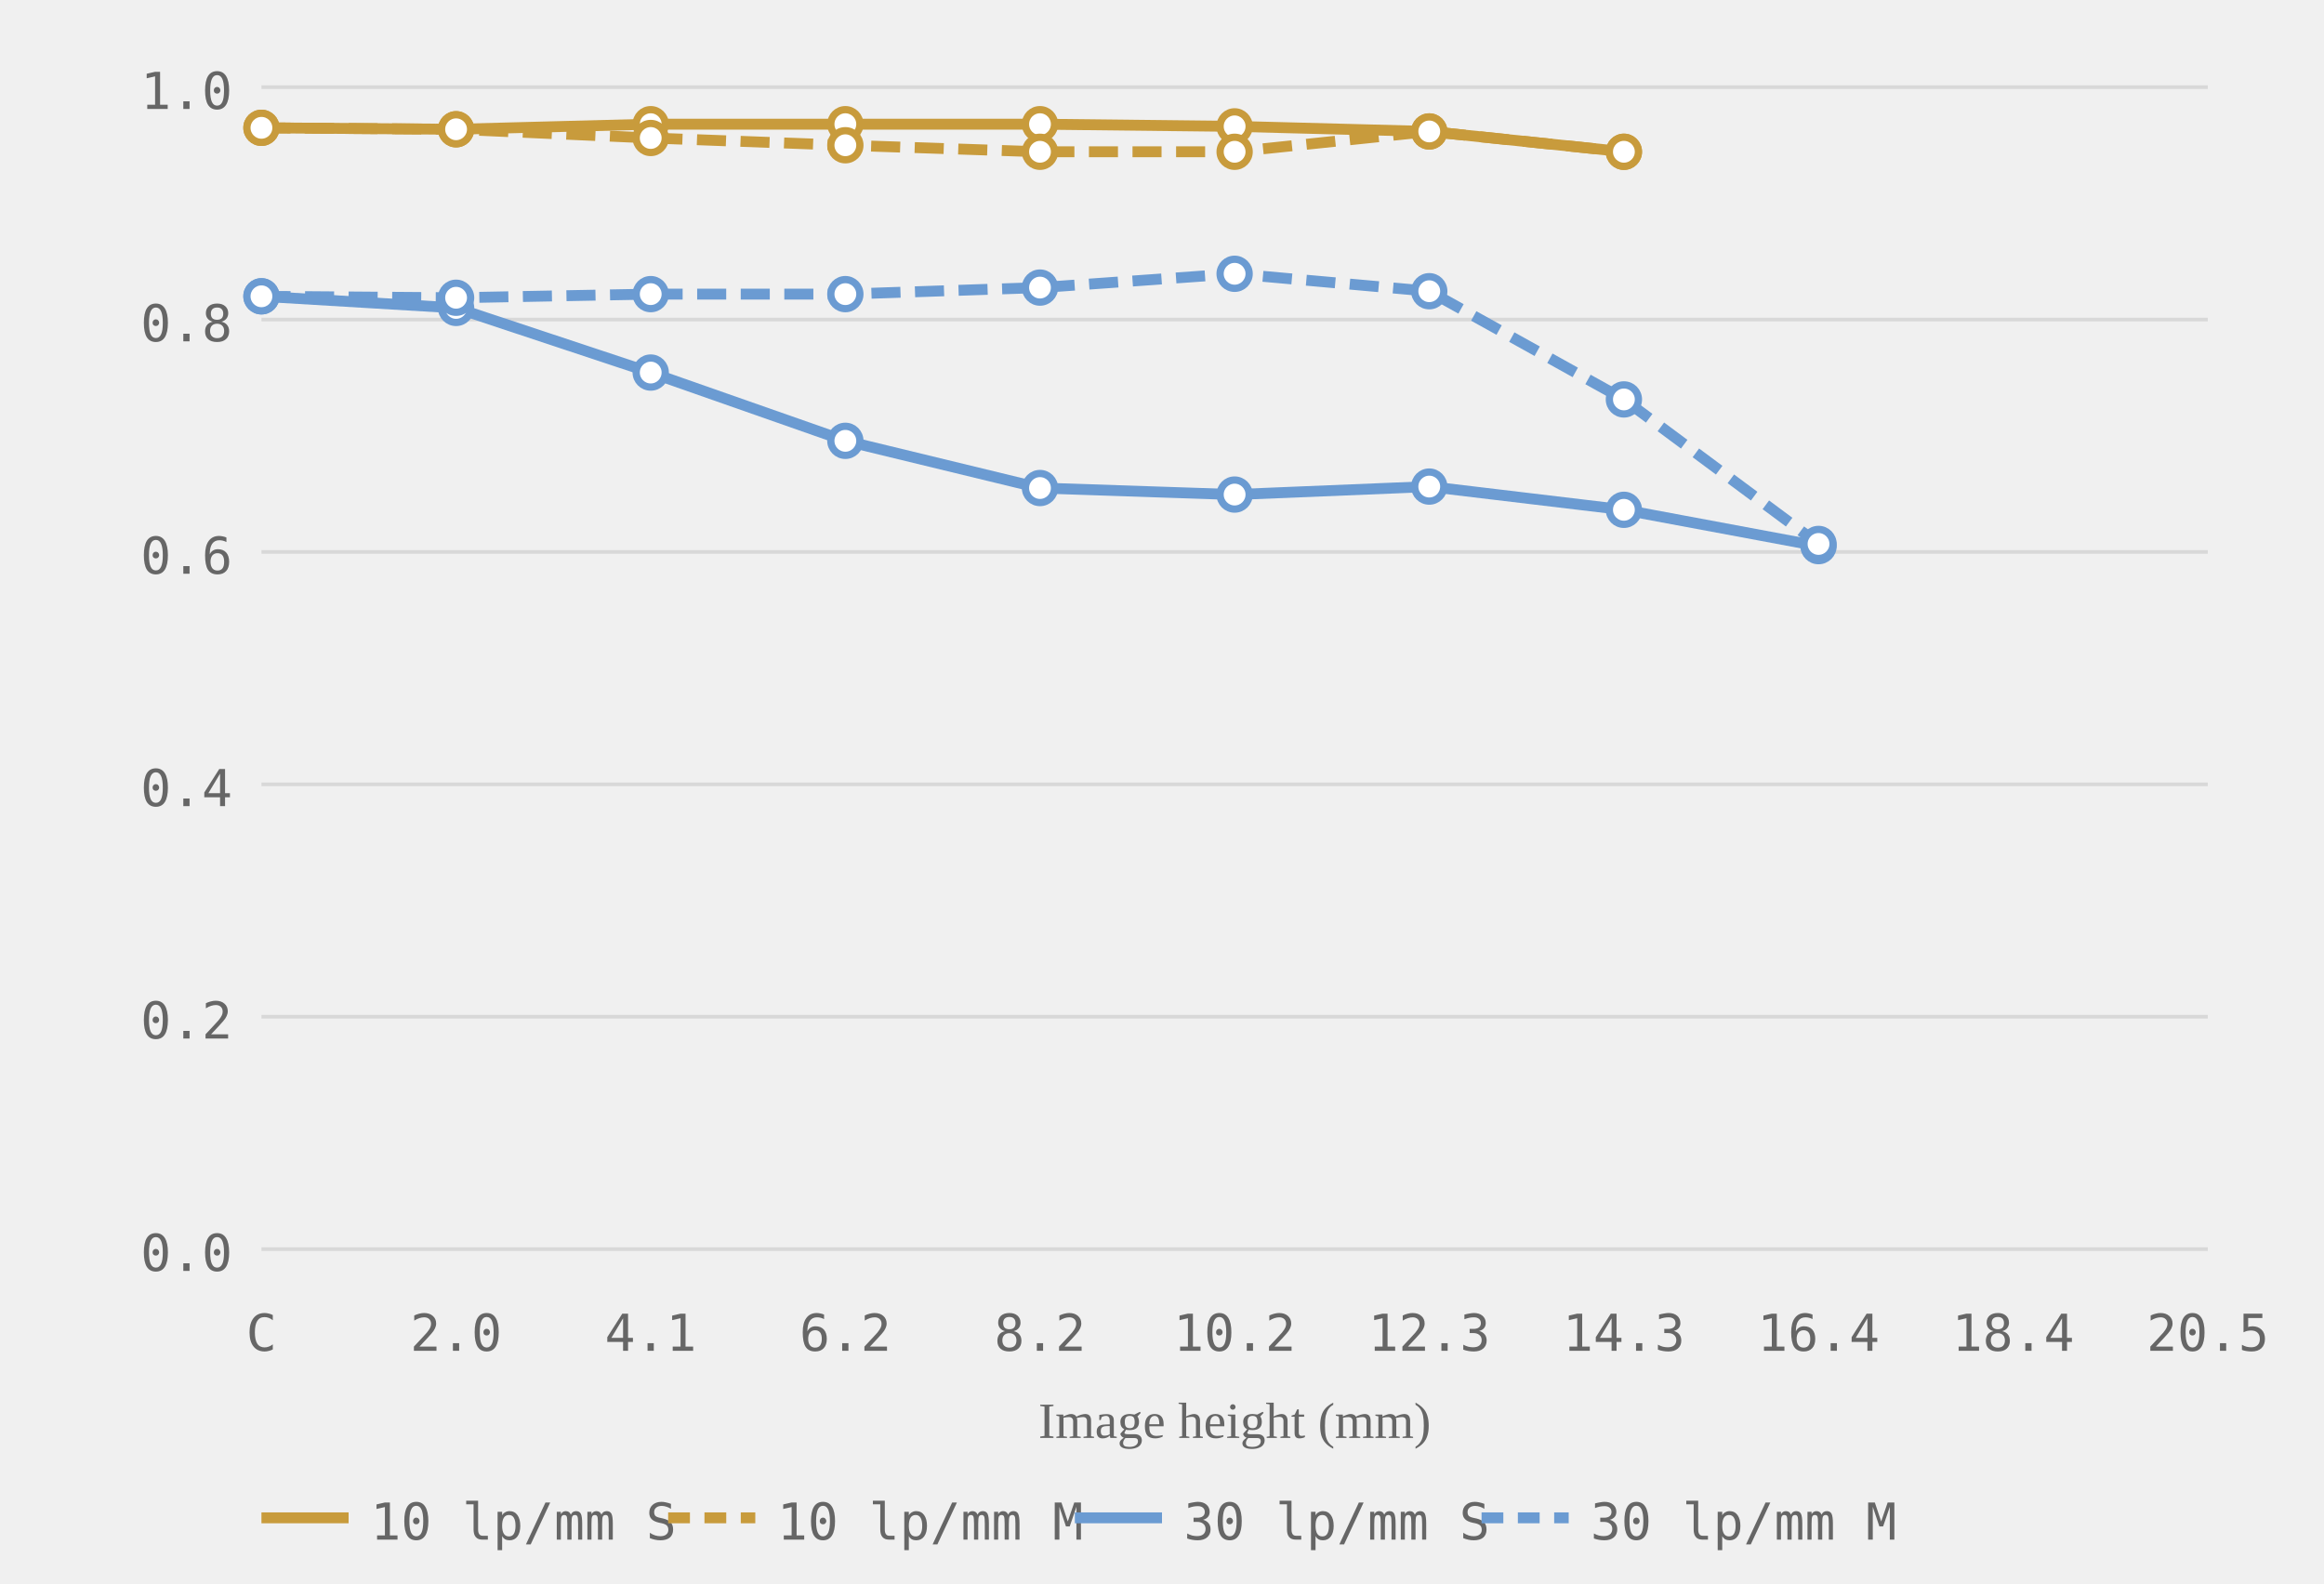
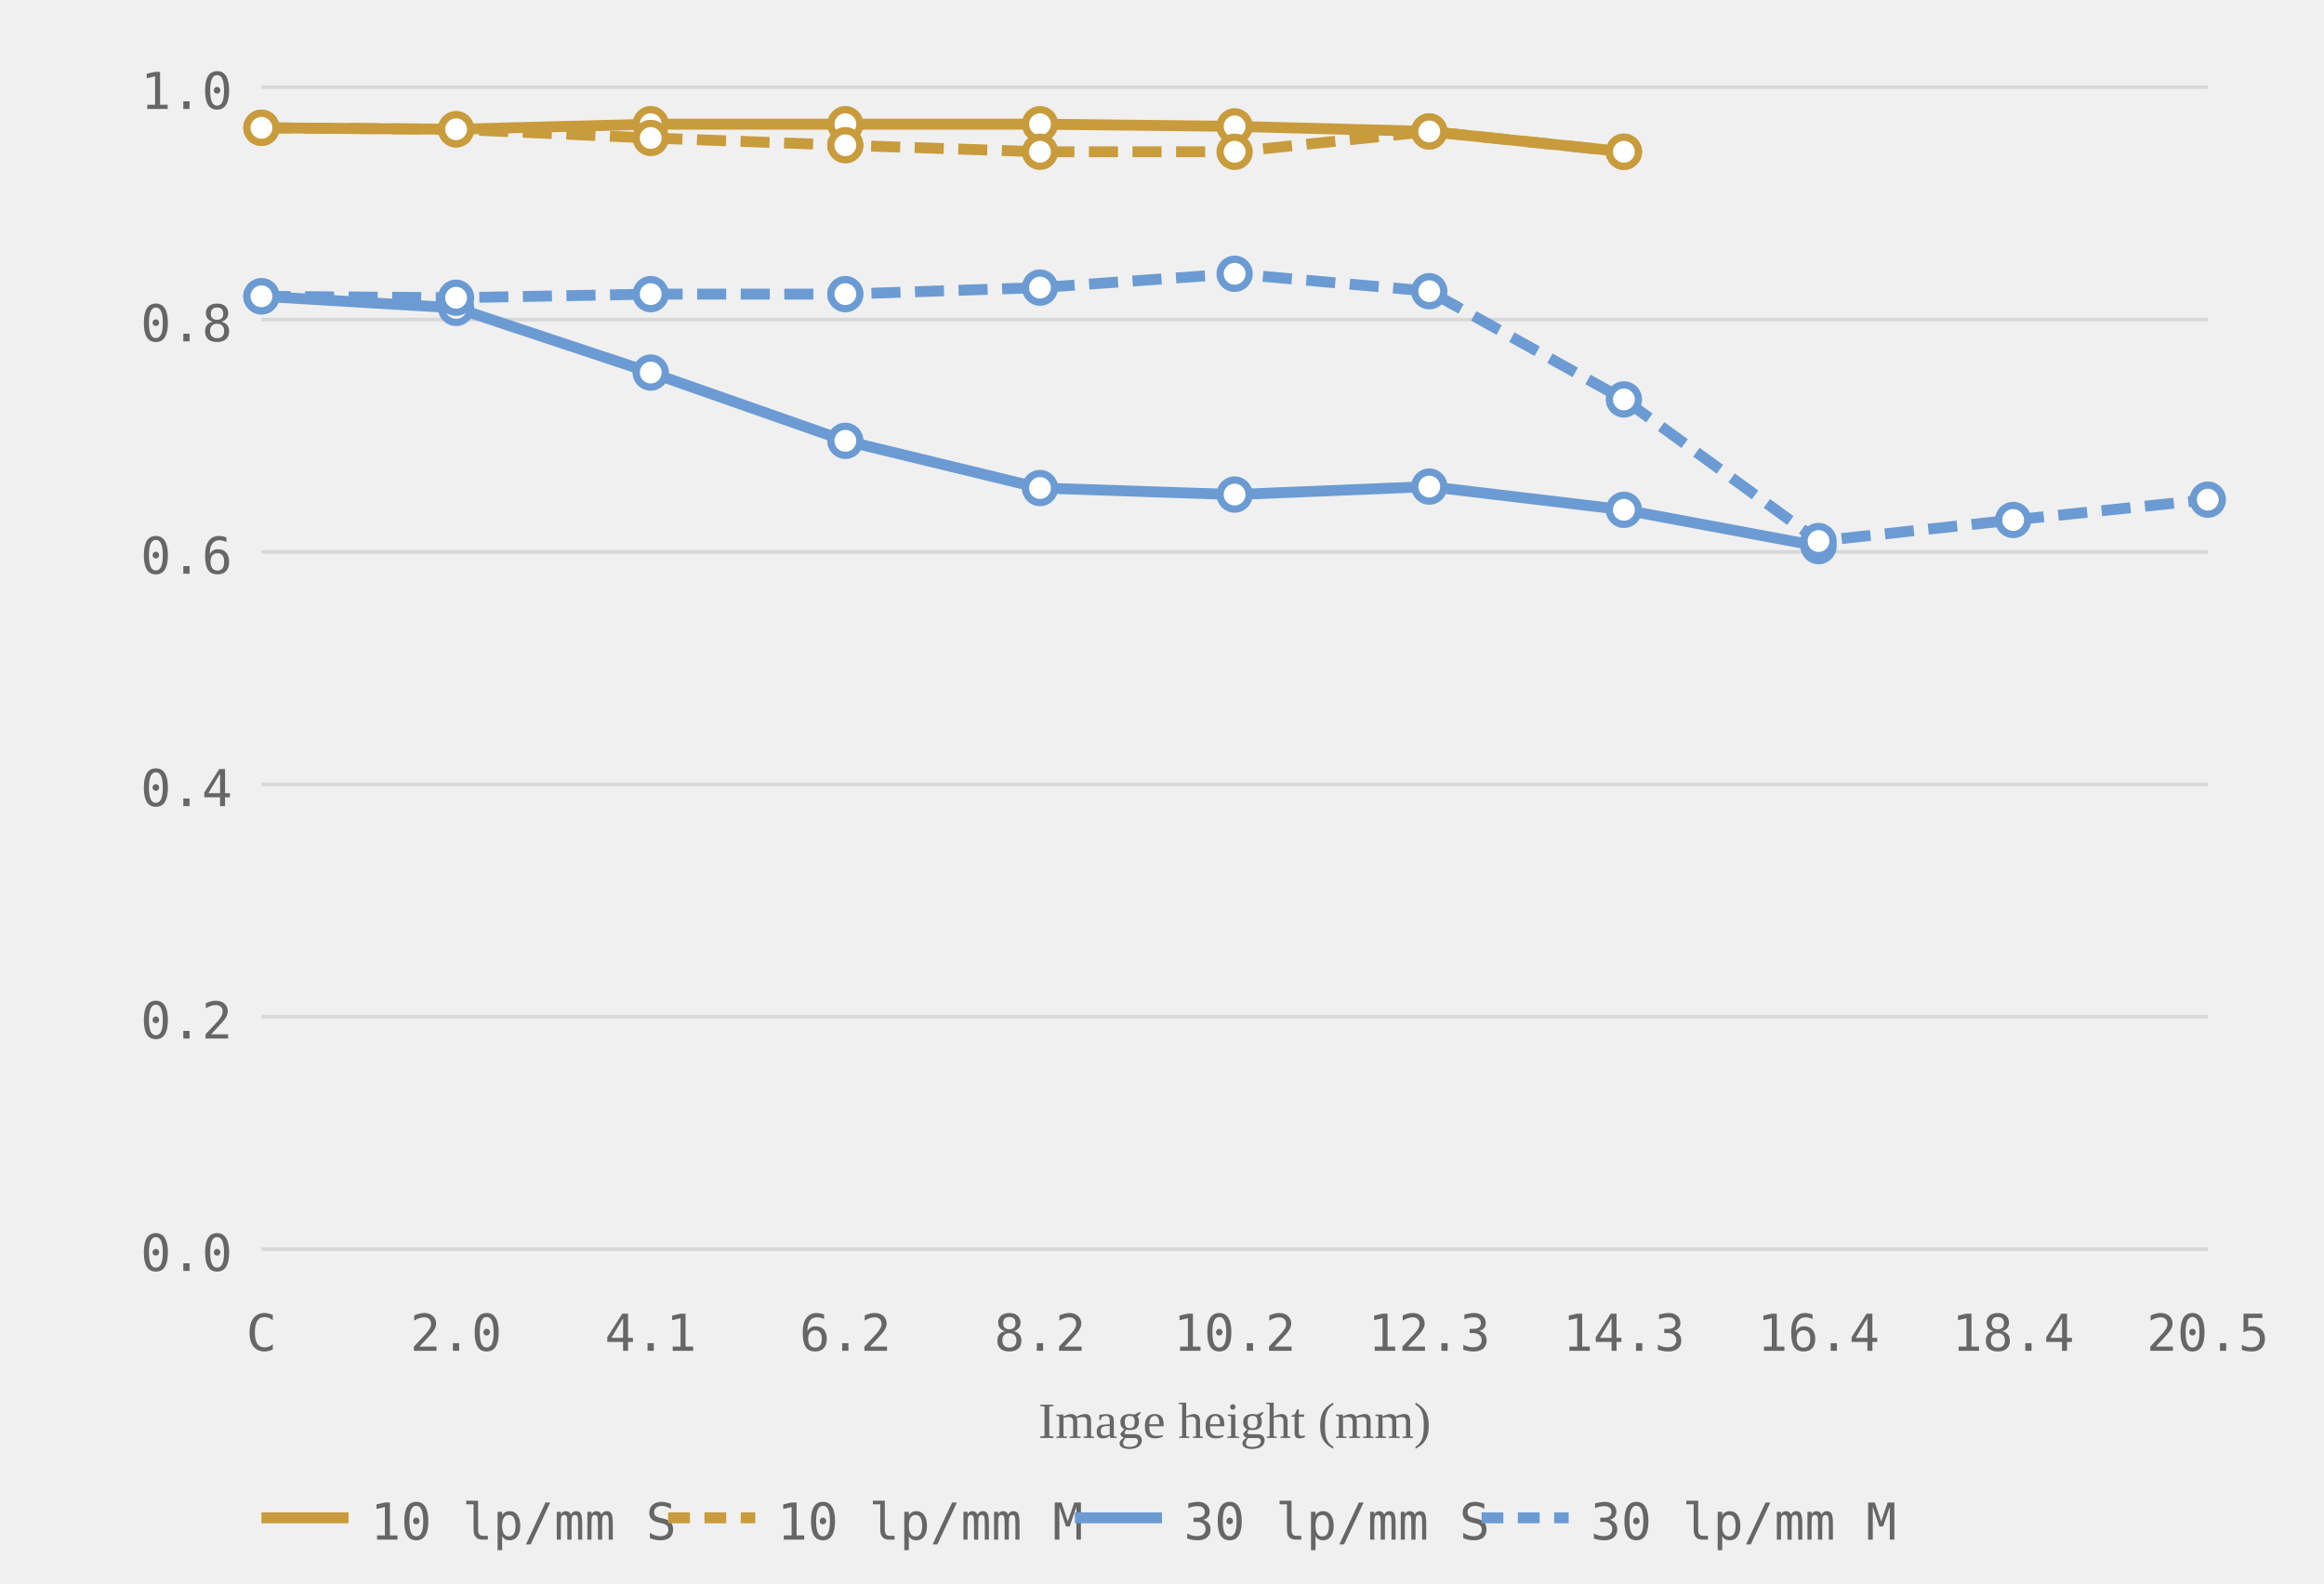
<svg xmlns="http://www.w3.org/2000/svg" viewBox="0 0 320 218" role="img" aria-label="MTF chart, generated from readings">
  <style>.grid-line { stroke: #d8d8d8; stroke-width: 0.5; }.axis-label { font-size: 7px; fill: #666666; font-family: ui-monospace, monospace; }.axis-y { text-anchor: end; }.axis-x { text-anchor: middle; }.axis-title { font-size: 7px; fill: #666666; text-anchor: middle; }.curve { fill: none; stroke-width: 1.5; }.curve-m { stroke-dasharray: 4 2; }.dot { fill: white; stroke-width: 1; }.legend-text { font-size: 7px; fill: #666666; font-family: ui-monospace, monospace; }</style>
  <line class="grid-line" x1="36" y1="172.0" x2="304" y2="172.0" />
  <line class="grid-line" x1="36" y1="140.0" x2="304" y2="140.0" />
  <line class="grid-line" x1="36" y1="108.0" x2="304" y2="108.0" />
  <line class="grid-line" x1="36" y1="76.0" x2="304" y2="76.0" />
  <line class="grid-line" x1="36" y1="44.0" x2="304" y2="44.0" />
  <line class="grid-line" x1="36" y1="12.0" x2="304" y2="12.0" />
  <text class="axis-label axis-y" x="32" y="175.0">0.0</text>
  <text class="axis-label axis-y" x="32" y="143.0">0.2</text>
  <text class="axis-label axis-y" x="32" y="111.0">0.4</text>
  <text class="axis-label axis-y" x="32" y="79.0">0.6</text>
  <text class="axis-label axis-y" x="32" y="47.0">0.8</text>
  <text class="axis-label axis-y" x="32" y="15.0">1.0</text>
  <text class="axis-label axis-x" x="36.0" y="186">C</text>
  <text class="axis-label axis-x" x="62.8" y="186">2.0</text>
  <text class="axis-label axis-x" x="89.6" y="186">4.1</text>
  <text class="axis-label axis-x" x="116.4" y="186">6.2</text>
  <text class="axis-label axis-x" x="143.2" y="186">8.2</text>
  <text class="axis-label axis-x" x="170.0" y="186">10.2</text>
  <text class="axis-label axis-x" x="196.8" y="186">12.3</text>
  <text class="axis-label axis-x" x="223.6" y="186">14.3</text>
  <text class="axis-label axis-x" x="250.4" y="186">16.4</text>
  <text class="axis-label axis-x" x="277.2" y="186">18.4</text>
  <text class="axis-label axis-x" x="304.0" y="186">20.5</text>
  <text class="axis-title" x="170.0" y="198">Image height (mm)</text>
  <polyline class="curve curve-10" style="stroke:#c89b3c" points="36.0,17.6 62.8,17.8 89.6,17.1 116.4,17.1 143.2,17.1 170.0,17.4 196.8,18.1 223.6,20.9" />
  <polyline class="curve curve-10 curve-m" style="stroke:#c89b3c" points="36.0,17.6 62.8,17.8 89.6,19.0 116.4,20.0 143.2,20.9 170.0,20.9 196.8,18.1 223.6,20.9" stroke-dasharray="4 2" />
  <polyline class="curve curve-30" style="stroke:#6b9bd2" points="36.0,40.8 62.8,42.4 89.6,51.3 116.4,60.7 143.2,67.2 170.0,68.1 196.8,67.0 223.6,70.2 250.4,75.2" />
-   <polyline class="curve curve-30 curve-m" style="stroke:#6b9bd2" points="36.0,40.8 62.8,41.0 89.6,40.5 116.4,40.5 143.2,39.6 170.0,37.7 196.8,40.1 223.6,55.0 250.4,74.9" stroke-dasharray="4 2" />
+   <polyline class="curve curve-30 curve-m" style="stroke:#6b9bd2" points="36.0,40.8 62.8,41.0 89.6,40.5 116.4,40.5 143.2,39.6 170.0,37.7 196.8,40.1 223.6,55.0 250.4,74.5 277.2,71.6 304.0,68.8" stroke-dasharray="4 2" />
  <circle class="dot dot-10" style="stroke:#c89b3c" cx="36.0" cy="17.6" r="2" />
  <circle class="dot dot-10" style="stroke:#c89b3c" cx="62.8" cy="17.8" r="2" />
  <circle class="dot dot-10" style="stroke:#c89b3c" cx="89.6" cy="17.1" r="2" />
  <circle class="dot dot-10" style="stroke:#c89b3c" cx="116.4" cy="17.1" r="2" />
  <circle class="dot dot-10" style="stroke:#c89b3c" cx="143.2" cy="17.1" r="2" />
  <circle class="dot dot-10" style="stroke:#c89b3c" cx="170.0" cy="17.4" r="2" />
  <circle class="dot dot-10" style="stroke:#c89b3c" cx="196.8" cy="18.1" r="2" />
  <circle class="dot dot-10" style="stroke:#c89b3c" cx="223.6" cy="20.9" r="2" />
  <circle class="dot dot-10" style="stroke:#c89b3c" cx="36.0" cy="17.6" r="2" />
  <circle class="dot dot-10" style="stroke:#c89b3c" cx="62.8" cy="17.8" r="2" />
  <circle class="dot dot-10" style="stroke:#c89b3c" cx="89.6" cy="19.0" r="2" />
  <circle class="dot dot-10" style="stroke:#c89b3c" cx="116.4" cy="20.0" r="2" />
  <circle class="dot dot-10" style="stroke:#c89b3c" cx="143.2" cy="20.9" r="2" />
  <circle class="dot dot-10" style="stroke:#c89b3c" cx="170.0" cy="20.9" r="2" />
  <circle class="dot dot-10" style="stroke:#c89b3c" cx="196.8" cy="18.1" r="2" />
  <circle class="dot dot-10" style="stroke:#c89b3c" cx="223.6" cy="20.9" r="2" />
  <circle class="dot dot-30" style="stroke:#6b9bd2" cx="36.0" cy="40.8" r="2" />
  <circle class="dot dot-30" style="stroke:#6b9bd2" cx="62.8" cy="42.4" r="2" />
  <circle class="dot dot-30" style="stroke:#6b9bd2" cx="89.6" cy="51.3" r="2" />
  <circle class="dot dot-30" style="stroke:#6b9bd2" cx="116.4" cy="60.7" r="2" />
  <circle class="dot dot-30" style="stroke:#6b9bd2" cx="143.2" cy="67.2" r="2" />
  <circle class="dot dot-30" style="stroke:#6b9bd2" cx="170.0" cy="68.1" r="2" />
  <circle class="dot dot-30" style="stroke:#6b9bd2" cx="196.8" cy="67.0" r="2" />
  <circle class="dot dot-30" style="stroke:#6b9bd2" cx="223.6" cy="70.2" r="2" />
  <circle class="dot dot-30" style="stroke:#6b9bd2" cx="250.4" cy="75.2" r="2" />
  <circle class="dot dot-30" style="stroke:#6b9bd2" cx="36.0" cy="40.8" r="2" />
  <circle class="dot dot-30" style="stroke:#6b9bd2" cx="62.8" cy="41.0" r="2" />
  <circle class="dot dot-30" style="stroke:#6b9bd2" cx="89.6" cy="40.5" r="2" />
  <circle class="dot dot-30" style="stroke:#6b9bd2" cx="116.4" cy="40.5" r="2" />
  <circle class="dot dot-30" style="stroke:#6b9bd2" cx="143.2" cy="39.6" r="2" />
  <circle class="dot dot-30" style="stroke:#6b9bd2" cx="170.0" cy="37.7" r="2" />
  <circle class="dot dot-30" style="stroke:#6b9bd2" cx="196.8" cy="40.1" r="2" />
  <circle class="dot dot-30" style="stroke:#6b9bd2" cx="223.6" cy="55.0" r="2" />
-   <circle class="dot dot-30" style="stroke:#6b9bd2" cx="250.4" cy="74.9" r="2" />
+   <circle class="dot dot-30" style="stroke:#6b9bd2" cx="250.4" cy="74.5" r="2" />
+   <circle class="dot dot-30" style="stroke:#6b9bd2" cx="277.2" cy="71.6" r="2" />
+   <circle class="dot dot-30" style="stroke:#6b9bd2" cx="304.0" cy="68.8" r="2" />
  <line x1="36" y1="209" x2="48" y2="209" stroke="#c89b3c" stroke-width="1.5" />
  <text class="legend-text" x="51" y="212">10 lp/mm S</text>
  <line x1="92" y1="209" x2="104" y2="209" stroke="#c89b3c" stroke-width="1.5" stroke-dasharray="3 2" />
  <text class="legend-text" x="107" y="212">10 lp/mm M</text>
  <line x1="148" y1="209" x2="160" y2="209" stroke="#6b9bd2" stroke-width="1.5" />
  <text class="legend-text" x="163" y="212">30 lp/mm S</text>
  <line x1="204" y1="209" x2="216" y2="209" stroke="#6b9bd2" stroke-width="1.5" stroke-dasharray="3 2" />
  <text class="legend-text" x="219" y="212">30 lp/mm M</text>
</svg>
